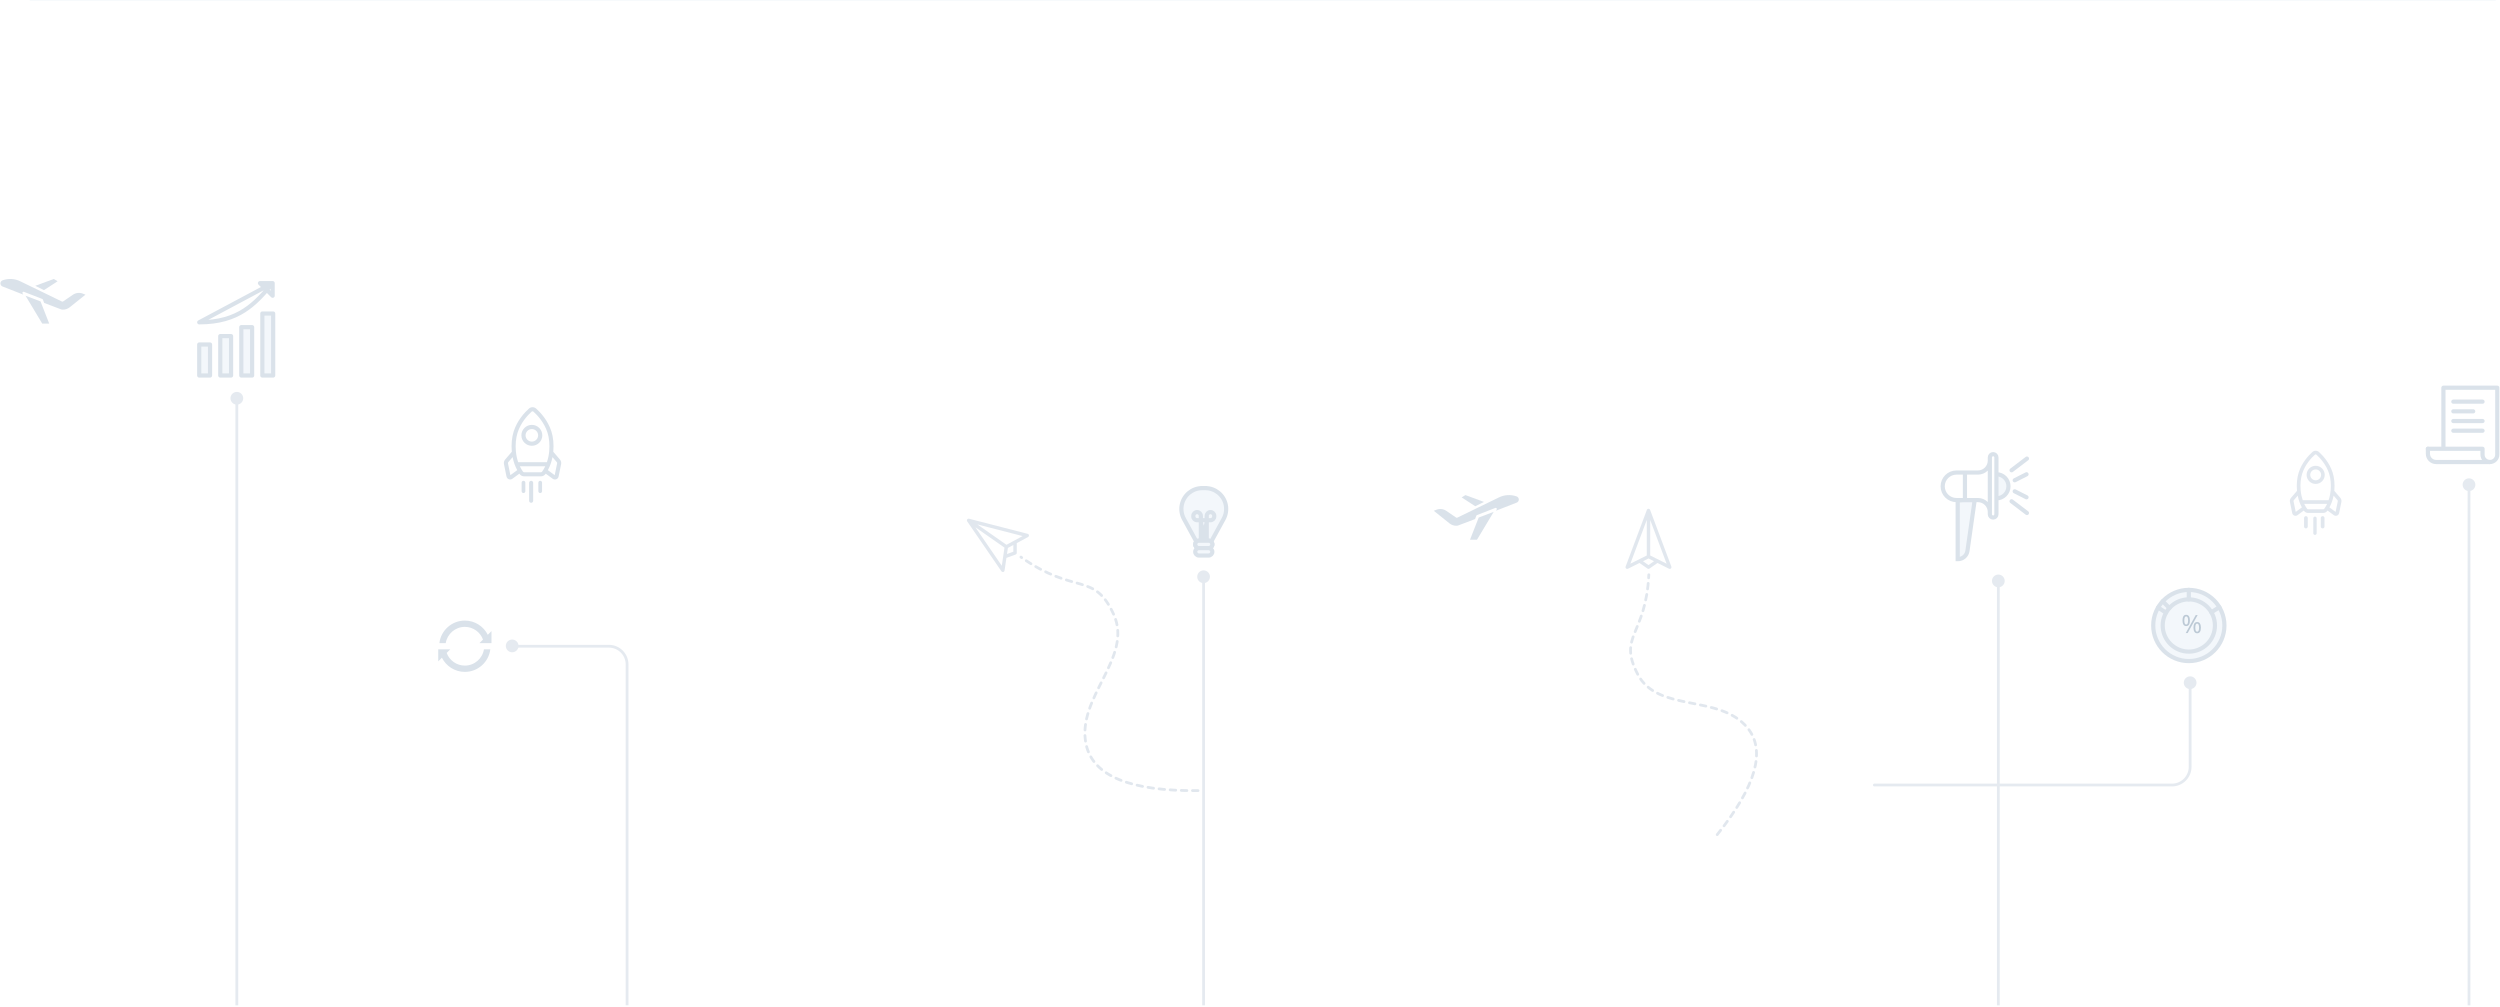
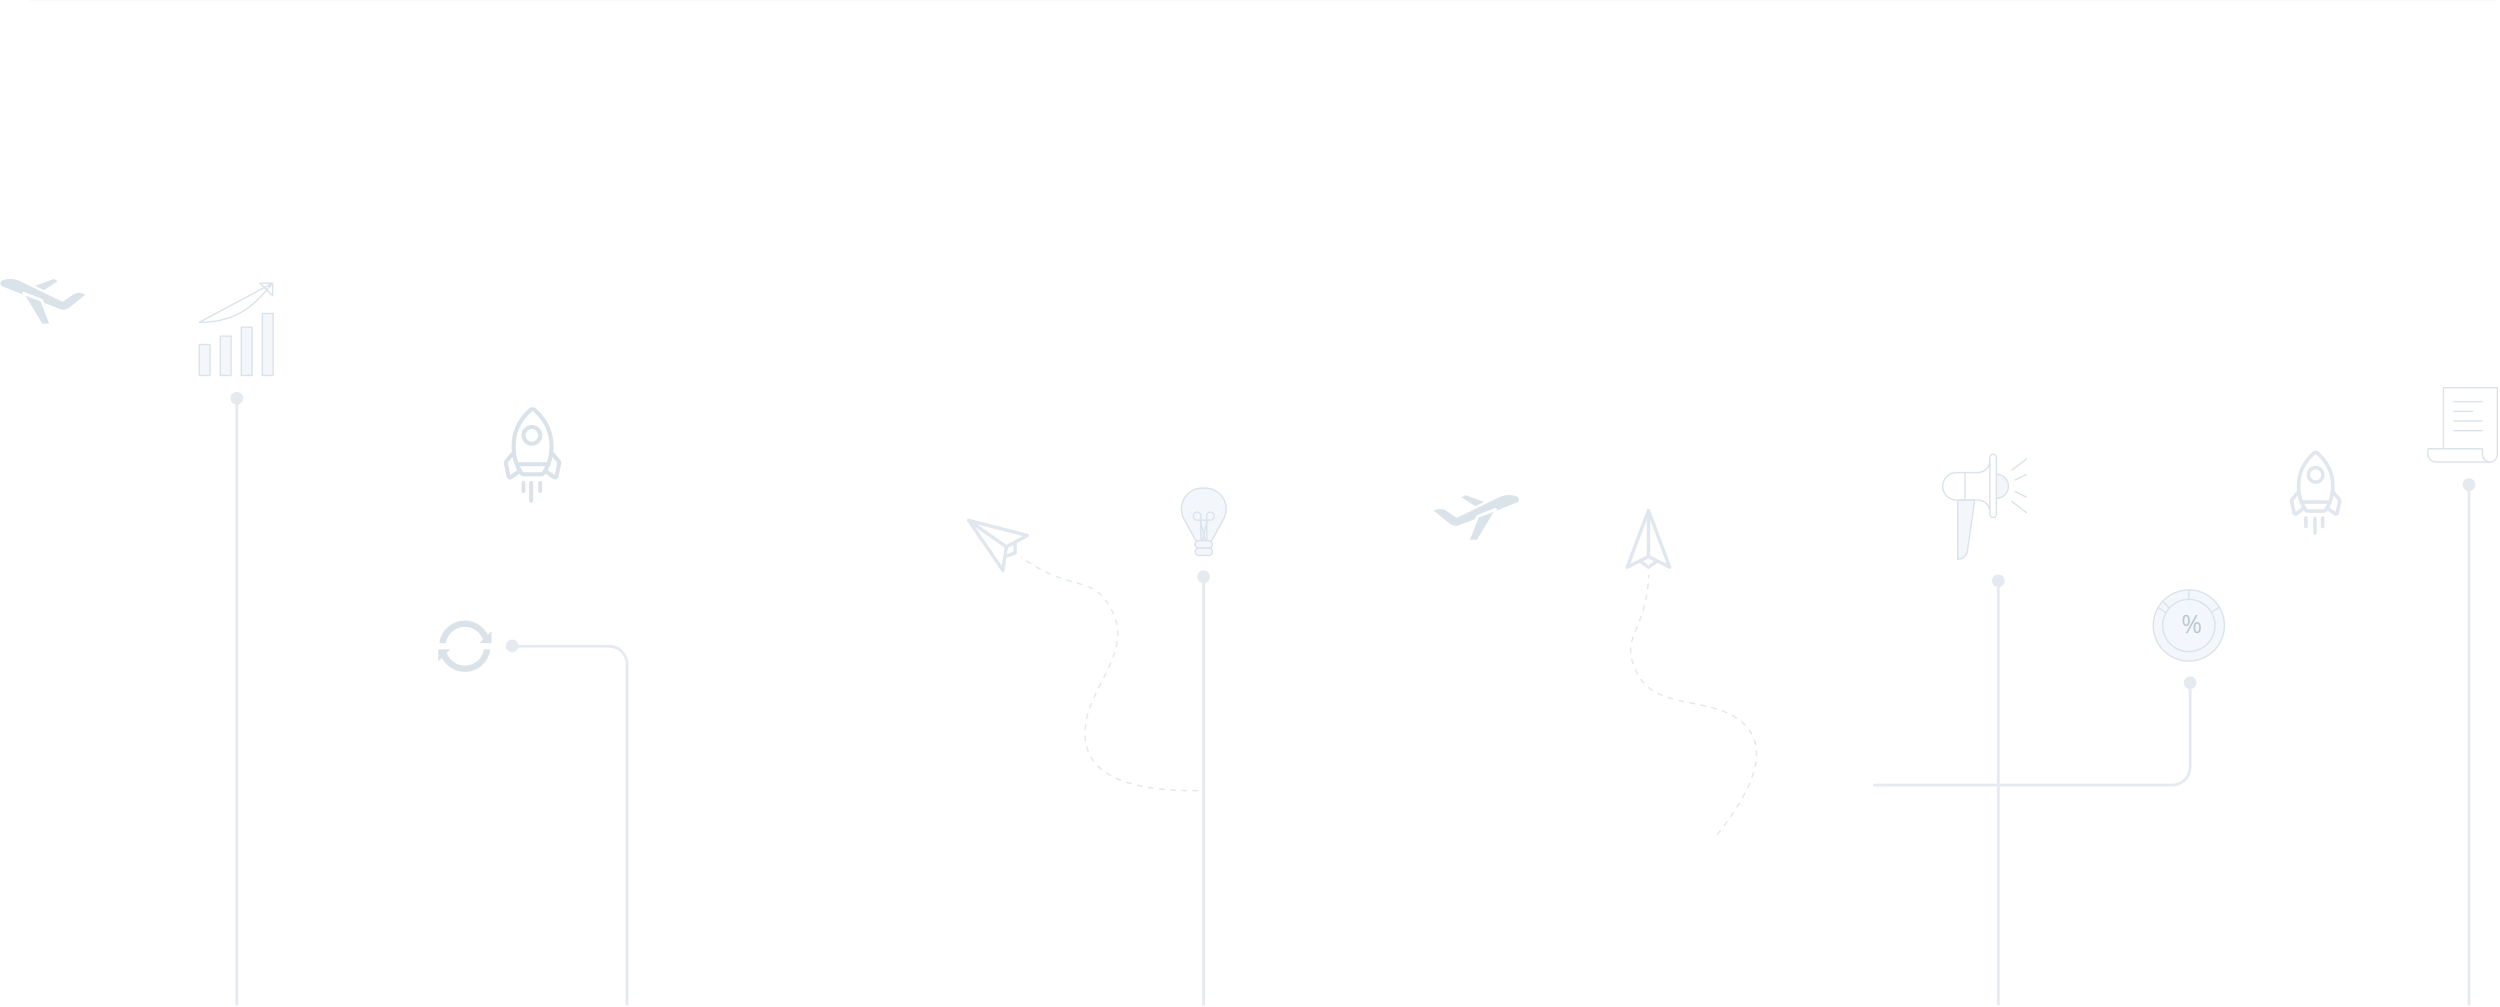
<svg xmlns="http://www.w3.org/2000/svg" width="1793px" height="722px" viewBox="0 0 1793 722">
-   <g id="Welcome" stroke="none" stroke-width="1" fill="none" fill-rule="evenodd">
+   <g id="Welcome" stroke="none" strokeWidth="1" fill="none" fillRule="evenodd">
    <g id="Bg_icon" transform="translate(0, -1)">
      <g id="Group-5">
        <path d="M1789.909,1.5 C1789.97,1.311 1790,1.144 1790,1 C1445.224,1 263.492,1 21.559,1 C21.559,1.113 21.373,1.279 21,1.5 L1789.909,1.5 Z" id="Omuk-" fill="#F3F7FB" />
        <g id="Icons" transform="translate(0.295092, 201.0745)">
-           <g id="003-paper-plane" transform="translate(717.2859, 189.1844) scale(-1, 1) rotate(10) translate(-717.2859, -189.1844) translate(696.2859, 168.1844)" fill="#E1E7EE" fill-rule="nonzero">
+           <g id="003-paper-plane" transform="translate(717.2859, 189.1844) scale(-1, 1) rotate(10) translate(-717.2859, -189.1844) translate(696.2859, 168.1844)" fill="#E1E7EE" fillRule="nonzero">
            <path d="M41.89,1.74 L41.89,1.74 C42.065,1.355 42.034,0.894 41.781,0.53 C41.442,0.041 40.802,-0.136 40.261,0.11 L0.721,18.083 C0.261,18.292 -0.025,18.762 0.002,19.267 C0.028,19.773 0.361,20.21 0.841,20.37 L9.582,23.284 L10.802,30.2 C10.892,30.709 11.291,31.108 11.8,31.198 L18.716,32.418 L21.63,41.159 C21.79,41.639 22.228,41.972 22.733,41.998 C22.755,42 22.776,42 22.798,42 C23.278,42 23.717,41.72 23.917,41.279 L41.886,1.749 C41.887,1.747 41.887,1.745 41.888,1.743 L41.89,1.74 Z M35.101,5.159 L17.073,23.187 L4.592,19.026 L35.101,5.159 Z M13.076,28.924 L12.237,24.169 L16.433,25.567 L17.831,29.763 L13.076,28.924 Z M22.974,37.408 L18.813,24.927 L36.842,6.899 L22.974,37.408 Z" id="Shape" />
          </g>
-           <g id="003-paper-plane-copy" transform="translate(1152, 164)" fill="#E1E7EE" fill-rule="nonzero">
+           <g id="003-paper-plane-copy" transform="translate(1152, 164)" fill="#E1E7EE" fillRule="nonzero">
            <path d="M50.89,10.74 L50.89,10.74 C51.065,10.355 51.034,9.894 50.781,9.53 C50.442,9.041 49.802,8.864 49.261,9.11 L9.721,27.083 C9.261,27.292 8.975,27.762 9.002,28.267 C9.028,28.773 9.361,29.21 9.841,29.37 L18.582,32.284 L19.802,39.2 C19.892,39.709 20.291,40.108 20.8,40.198 L27.716,41.418 L30.63,50.159 C30.79,50.639 31.228,50.972 31.733,50.998 C31.755,51 31.776,51 31.798,51 C32.278,51 32.717,50.72 32.917,50.279 L50.886,10.749 C50.887,10.747 50.887,10.745 50.888,10.743 L50.89,10.74 Z M44.101,14.159 L26.073,32.187 L13.592,28.026 L44.101,14.159 Z M22.076,37.924 L21.237,33.169 L25.433,34.567 L26.831,38.763 L22.076,37.924 Z M31.974,46.408 L27.813,33.927 L45.842,15.899 L31.974,46.408 Z" id="Shape" transform="translate(30, 30) rotate(-45) translate(-30, -30) " />
          </g>
-           <g id="001-shuttle" transform="translate(381.5, 126) scale(-1, 1) rotate(-45) translate(-381.5, -126) translate(356, 100)" fill="#DAE2EA" fill-rule="nonzero">
+           <g id="001-shuttle" transform="translate(381.5, 126) scale(-1, 1) rotate(-45) translate(-381.5, -126) translate(356, 100)" fill="#DAE2EA" fillRule="nonzero">
            <path d="M50.588,4.379 C50.48,2.393 48.9,0.814 46.914,0.705 C42.906,0.486 35.064,0.699 27.565,4.578 C23.742,6.555 19.699,9.908 16.473,13.775 C16.433,13.823 16.395,13.871 16.355,13.919 L9.033,14.484 C7.828,14.578 6.754,15.209 6.087,16.218 L1.092,23.773 C0.586,24.538 0.506,25.495 0.877,26.333 C1.248,27.171 2.01,27.756 2.916,27.896 L9.085,28.851 C9.063,28.971 9.041,29.091 9.021,29.211 C8.816,30.44 9.223,31.703 10.11,32.59 L18.703,41.183 C19.439,41.919 20.433,42.324 21.451,42.324 C21.661,42.324 21.872,42.307 22.082,42.272 C22.202,42.252 22.322,42.23 22.441,42.208 L23.397,48.377 C23.537,49.283 24.121,50.045 24.96,50.416 C25.308,50.57 25.677,50.646 26.045,50.646 C26.561,50.646 27.073,50.496 27.519,50.201 L35.075,45.205 C36.084,44.539 36.715,43.465 36.808,42.26 L37.374,34.938 C37.422,34.898 37.47,34.86 37.517,34.82 C41.385,31.593 44.738,27.551 46.715,23.728 C50.594,16.229 50.807,8.386 50.588,4.379 Z M33.46,42.761 L26.232,47.54 L25.301,41.528 C28.355,40.63 31.377,39.191 34.256,37.264 L33.887,42.034 C33.865,42.332 33.708,42.597 33.46,42.761 L33.46,42.761 Z M20.774,39.111 L12.181,30.518 C11.962,30.299 11.861,29.991 11.911,29.694 C12.166,28.166 12.563,26.712 13.054,25.342 L25.948,38.236 C24.302,38.825 22.829,39.177 21.599,39.382 C21.301,39.432 20.994,39.331 20.774,39.111 Z M9.259,17.405 L14.028,17.037 C12.101,19.916 10.663,22.938 9.765,25.992 L3.753,25.061 L8.531,17.833 C8.696,17.584 8.961,17.428 9.259,17.405 L9.259,17.405 Z M35.641,32.57 C33.274,34.544 30.977,35.972 28.86,37.005 L14.287,22.432 C15.641,19.668 17.292,17.367 18.723,15.652 C21.709,12.073 25.422,8.985 28.911,7.18 C35.794,3.62 43.045,3.428 46.754,3.63 C47.245,3.657 47.636,4.048 47.663,4.539 C47.865,8.248 47.673,15.499 44.113,22.382 C42.308,25.871 39.22,29.584 35.641,32.57 Z" id="Shape" />
            <path d="M35.546,23.954 C37.466,23.954 39.387,23.222 40.849,21.76 C42.266,20.343 43.046,18.458 43.046,16.454 C43.046,14.45 42.266,12.566 40.849,11.148 C37.925,8.223 33.167,8.223 30.243,11.148 C28.826,12.566 28.046,14.45 28.046,16.454 C28.046,18.458 28.826,20.343 30.243,21.76 C31.705,23.223 33.625,23.954 35.546,23.954 Z M32.364,13.271 C33.241,12.393 34.393,11.954 35.546,11.954 C36.698,11.954 37.851,12.393 38.728,13.271 C39.578,14.121 40.046,15.251 40.046,16.454 C40.046,17.656 39.578,18.787 38.728,19.637 C36.973,21.393 34.118,21.393 32.364,19.637 C31.514,18.787 31.046,17.657 31.046,16.454 C31.046,15.252 31.514,14.121 32.364,13.271 Z" id="Shape" />
            <path d="M2.97,41.874 C3.31,41.874 3.65,41.745 3.91,41.485 L8.251,37.144 C8.77,36.625 8.77,35.783 8.251,35.264 C7.732,34.745 6.89,34.745 6.371,35.264 L2.03,39.605 C1.511,40.124 1.511,40.966 2.03,41.485 C2.289,41.745 2.63,41.874 2.97,41.874 Z" id="Path" />
            <path d="M12.837,39.87 C12.271,39.304 11.353,39.304 10.787,39.87 L1.686,48.971 C1.12,49.537 1.12,50.455 1.686,51.021 C1.969,51.304 2.34,51.445 2.711,51.445 C3.082,51.445 3.454,51.304 3.737,51.021 L12.837,41.92 C13.403,41.354 13.403,40.436 12.837,39.87 Z" id="Path" />
            <path d="M14.856,43.749 L10.515,48.09 C9.996,48.609 9.996,49.451 10.515,49.97 C10.775,50.23 11.115,50.36 11.455,50.36 C11.795,50.36 12.136,50.23 12.395,49.97 L16.736,45.629 C17.255,45.11 17.255,44.268 16.736,43.749 C16.217,43.23 15.375,43.23 14.856,43.749 Z" id="Path" />
          </g>
-           <g id="002-flight" transform="translate(30.5, 16) scale(-1, 1) translate(-30.5, -16) " fill="#DAE2EA" fill-rule="nonzero">
+           <g id="002-flight" transform="translate(30.5, 16) scale(-1, 1) translate(-30.5, -16) " fill="#DAE2EA" fillRule="nonzero">
            <path d="M16.313,21.998 C16.732,21.999 17.149,21.927 17.543,21.784 L29.619,17.195 L30.543,14.785 C30.622,14.579 30.785,14.415 30.993,14.335 L44.16,9.204 C44.474,9.081 44.831,9.168 45.051,9.42 C45.271,9.672 45.306,10.034 45.137,10.322 L44.618,11.206 L59.476,5.4 C60.407,5.037 61.013,4.143 61,3.155 C60.986,2.168 60.355,1.291 59.415,0.952 C55.232,-0.546 50.607,-0.267 46.641,1.724 L16.868,16.19 C16.61,16.315 16.304,16.293 16.068,16.132 L9.024,11.327 C6.932,9.897 4.254,9.595 1.89,10.521 L0,11.26 L11.243,20.268 C12.668,21.426 14.467,22.04 16.313,21.998 L16.313,21.998 Z" id="Path" />
            <polygon id="Path" points="31.004 32 43 12 32.225 16.107 26 32" />
            <polygon id="Path" points="36 4.911 22.717 0 20 1.663 29.767 8" />
          </g>
-           <path d="M843.427,189.71 C795.531,197.634 771.098,213.096 770.127,236.096 C768.67,270.596 814.369,291.595 805.803,324.636 C797.238,357.677 781.025,342.702 747.427,376.71" id="Path-2" stroke="#E1E7EE" stroke-width="2" stroke-linecap="round" stroke-dasharray="4,4" transform="translate(795.4268, 283.2102) scale(1, -1) rotate(10) translate(-795.4268, -283.2102) " />
-           <path d="M1250.902,219.666 C1206.86,226.927 1184.393,241.093 1183.5,262.166 C1182.161,293.776 1224.182,313.016 1216.306,343.288 C1208.43,373.561 1193.521,359.841 1162.626,391" id="Path-2-Copy" stroke="#E1E7EE" stroke-width="2" stroke-linecap="round" stroke-dasharray="4,4" transform="translate(1206.764, 305.3332) scale(-1, -1) rotate(-42) translate(-1206.764, -305.3332) " />
-           <g id="undraw_walk_in_the_city_1ma6-copy" transform="translate(1361, 154.5) scale(-1, 1) translate(-1361, -154.5) translate(1028, 121)" fill-rule="nonzero">
+           <path d="M843.427,189.71 C795.531,197.634 771.098,213.096 770.127,236.096 C768.67,270.596 814.369,291.595 805.803,324.636 C797.238,357.677 781.025,342.702 747.427,376.71" id="Path-2" stroke="#E1E7EE" strokeWidth="2" strokeLinecap="round" stroke-dasharray="4,4" transform="translate(795.4268, 283.2102) scale(1, -1) rotate(10) translate(-795.4268, -283.2102) " />
+           <path d="M1250.902,219.666 C1206.86,226.927 1184.393,241.093 1183.5,262.166 C1182.161,293.776 1224.182,313.016 1216.306,343.288 C1208.43,373.561 1193.521,359.841 1162.626,391" id="Path-2-Copy" stroke="#E1E7EE" strokeWidth="2" strokeLinecap="round" stroke-dasharray="4,4" transform="translate(1206.764, 305.3332) scale(-1, -1) rotate(-42) translate(-1206.764, -305.3332) " />
+           <g id="undraw_walk_in_the_city_1ma6-copy" transform="translate(1361, 154.5) scale(-1, 1) translate(-1361, -154.5) translate(1028, 121)" fillRule="nonzero">
            <g id="001-shuttle" transform="translate(33.43934, 33.06066) rotate(-45) translate(-33.43934, -33.06066) translate(10.43934, 9.56066)" fill="#E1E7EE">
              <path d="M45.887,4.006 C45.789,2.218 44.368,0.797 42.58,0.699 C38.973,0.502 31.915,0.694 25.166,4.185 C21.726,5.964 18.087,8.981 15.183,12.463 C15.147,12.505 15.113,12.549 15.077,12.592 L8.487,13.101 C7.402,13.185 6.436,13.753 5.836,14.66 L1.34,21.461 C0.885,22.149 0.813,23.01 1.147,23.764 C1.481,24.519 2.166,25.045 2.982,25.171 L8.534,26.031 C8.514,26.139 8.494,26.247 8.476,26.355 C8.292,27.46 8.658,28.597 9.456,29.396 L17.19,37.129 C17.852,37.791 18.747,38.156 19.664,38.156 C19.852,38.156 20.042,38.141 20.231,38.109 C20.339,38.091 20.447,38.072 20.555,38.052 L21.415,43.604 C21.541,44.419 22.067,45.105 22.821,45.439 C23.135,45.578 23.467,45.646 23.798,45.646 C24.262,45.646 24.723,45.511 25.125,45.245 L31.925,40.749 C32.833,40.149 33.401,39.183 33.485,38.099 L33.994,31.509 C34.037,31.473 34.08,31.438 34.123,31.403 C37.604,28.499 40.622,24.86 42.401,21.42 C45.892,14.67 46.083,7.612 45.887,4.006 Z M30.471,38.55 L23.966,42.851 L23.128,37.44 C25.877,36.631 28.597,35.337 31.188,33.602 L30.856,37.895 C30.836,38.163 30.695,38.402 30.471,38.55 L30.471,38.55 Z M19.055,35.265 L11.321,27.531 C11.124,27.334 11.032,27.056 11.077,26.789 C11.307,25.414 11.664,24.106 12.106,22.873 L23.71,34.477 C22.23,35.007 20.903,35.324 19.796,35.509 C19.529,35.553 19.252,35.462 19.055,35.265 Z M8.69,15.73 L12.983,15.398 C11.249,17.989 9.954,20.708 9.146,23.458 L3.735,22.62 L8.036,16.115 C8.184,15.891 8.423,15.75 8.69,15.73 L8.69,15.73 Z M32.434,29.378 C30.304,31.154 28.237,32.439 26.331,33.369 L13.216,20.254 C14.434,17.766 15.921,15.695 17.208,14.152 C19.895,10.93 23.237,8.151 26.378,6.527 C32.572,3.323 39.098,3.15 42.436,3.332 C42.878,3.356 43.23,3.707 43.254,4.149 C43.436,7.488 43.263,14.014 40.059,20.208 C38.435,23.348 35.656,26.69 32.434,29.378 Z" id="Shape" />
              <path d="M32.632,20.454 C34.296,20.454 35.961,19.82 37.228,18.552 C38.456,17.324 39.132,15.691 39.132,13.954 C39.132,12.217 38.456,10.584 37.228,9.356 C34.694,6.82 30.57,6.82 28.036,9.356 C26.808,10.584 26.132,12.217 26.132,13.954 C26.132,15.691 26.808,17.324 28.036,18.552 C29.303,19.82 30.967,20.454 32.632,20.454 Z M29.874,11.195 C30.634,10.434 31.633,10.054 32.632,10.054 C33.63,10.054 34.629,10.434 35.389,11.195 C36.126,11.932 36.532,12.912 36.532,13.954 C36.532,14.996 36.126,15.976 35.389,16.713 C33.869,18.234 31.394,18.234 29.874,16.713 C29.137,15.976 28.732,14.996 28.732,13.954 C28.732,12.912 29.137,11.932 29.874,11.195 Z" id="Shape" />
              <path d="M2.884,37.96 C3.224,37.96 3.565,37.83 3.824,37.571 L8.165,33.23 C8.684,32.711 8.684,31.869 8.165,31.35 C7.646,30.83 6.804,30.83 6.285,31.35 L1.944,35.69 C1.425,36.21 1.425,37.051 1.944,37.571 C2.204,37.83 2.544,37.96 2.884,37.96 Z" id="Path" />
              <path d="M11.822,35.471 C11.35,34.999 10.585,34.999 10.113,35.471 L2.53,43.055 C2.058,43.526 2.058,44.291 2.53,44.763 C2.766,44.999 3.075,45.117 3.384,45.117 C3.693,45.117 4.002,44.999 4.238,44.763 L11.822,37.179 C12.294,36.708 12.294,35.943 11.822,35.471 Z" id="Path" />
              <path d="M14.77,39.835 L10.429,44.176 C9.91,44.695 9.91,45.537 10.429,46.056 C10.689,46.316 11.029,46.445 11.369,46.445 C11.71,46.445 12.05,46.316 12.309,46.056 L16.65,41.715 C17.17,41.196 17.17,40.354 16.65,39.835 C16.131,39.316 15.289,39.316 14.77,39.835 Z" id="Path" />
            </g>
            <g id="002-flight" transform="translate(635.5, 50) scale(-1, 1) translate(-635.5, -50) translate(605, 34)" fill="#DAE2EA">
              <path d="M16.313,21.998 C16.732,21.999 17.149,21.927 17.543,21.784 L29.619,17.195 L30.543,14.785 C30.622,14.579 30.785,14.415 30.993,14.335 L44.16,9.204 C44.474,9.081 44.831,9.168 45.051,9.42 C45.271,9.672 45.306,10.034 45.137,10.322 L44.618,11.206 L59.476,5.4 C60.407,5.037 61.013,4.143 61,3.155 C60.986,2.168 60.355,1.291 59.415,0.952 C55.232,-0.546 50.607,-0.267 46.641,1.724 L16.868,16.19 C16.61,16.315 16.304,16.293 16.068,16.132 L9.024,11.327 C6.932,9.897 4.254,9.595 1.89,10.521 L0,11.26 L11.243,20.268 C12.668,21.426 14.467,22.04 16.313,21.998 L16.313,21.998 Z" id="Path" />
              <polygon id="Path" points="31.004 32 43 12 32.225 16.107 26 32" />
              <polygon id="Path" points="36 4.911 22.717 0 20 1.663 29.767 8" />
            </g>
          </g>
          <g id="Group-52" transform="translate(1544, 223)">
            <path d="M51.052,25.526 C51.052,39.624 39.624,51.052 25.526,51.052 C11.428,51.052 -1.56319402e-13,39.624 -1.56319402e-13,25.526 C-1.56319402e-13,11.429 11.428,5.68434189e-14 25.526,5.68434189e-14 C39.624,5.68434189e-14 51.052,11.429 51.052,25.526" id="Fill-260" fill="#F3F7FB" />
-             <path d="M51.052,25.526 C51.052,39.624 39.624,51.052 25.526,51.052 C11.428,51.052 -1.56319402e-13,39.624 -1.56319402e-13,25.526 C-1.56319402e-13,11.429 11.428,5.68434189e-14 25.526,5.68434189e-14 C39.624,5.68434189e-14 51.052,11.429 51.052,25.526 Z" id="Stroke-261" stroke="#DAE2EA" stroke-width="3" />
+             <path d="M51.052,25.526 C51.052,39.624 39.624,51.052 25.526,51.052 C11.428,51.052 -1.56319402e-13,39.624 -1.56319402e-13,25.526 C-1.56319402e-13,11.429 11.428,5.68434189e-14 25.526,5.68434189e-14 C39.624,5.68434189e-14 51.052,11.429 51.052,25.526 Z" id="Stroke-261" stroke="#DAE2EA" strokeWidth="3" />
            <path d="M44.258,25.526 C44.258,35.872 35.872,44.259 25.526,44.259 C15.18,44.259 6.793,35.872 6.793,25.526 C6.793,15.181 15.18,6.793 25.526,6.793 C35.872,6.793 44.258,15.181 44.258,25.526" id="Fill-262" fill="#F3F7FB" />
-             <path d="M44.258,25.526 C44.258,35.872 35.872,44.259 25.526,44.259 C15.18,44.259 6.793,35.872 6.793,25.526 C6.793,15.181 15.18,6.793 25.526,6.793 C35.872,6.793 44.258,15.181 44.258,25.526 Z" id="Stroke-263" stroke="#DAE2EA" stroke-width="3" />
-             <path d="M25.526,5.68434189e-14 L25.526,6.793 M47.426,12.412 L41.685,16.054 M9.188,16.36 L3.503,12.622 M6.793,8.193 L11.583,12.983" id="Stroke-264" stroke="#DAE2EA" stroke-width="3" stroke-linecap="round" stroke-linejoin="round" />
+             <path d="M44.258,25.526 C44.258,35.872 35.872,44.259 25.526,44.259 C15.18,44.259 6.793,35.872 6.793,25.526 C6.793,15.181 15.18,6.793 25.526,6.793 C35.872,6.793 44.258,15.181 44.258,25.526 Z" id="Stroke-263" stroke="#DAE2EA" strokeWidth="3" />
+             <path d="M25.526,5.68434189e-14 L25.526,6.793 M47.426,12.412 L41.685,16.054 M9.188,16.36 L3.503,12.622 M6.793,8.193 L11.583,12.983" id="Stroke-264" stroke="#DAE2EA" strokeWidth="3" strokeLinecap="round" stroke-linejoin="round" />
            <text id="%" font-family="LucidaGrande, Lucida Grande" font-size="18.038" font-weight="normal" fill="#BCC9D5">
              <tspan x="20.097" y="30.938">%</tspan>
            </text>
          </g>
          <path d="M333.088,245 C323.691,245 315.921,252.081 314.822,261.185 L319.381,261.185 C320.447,254.58 326.187,249.518 333.088,249.518 C339.065,249.518 344.168,253.315 346.121,258.622 L343.558,261.185 L352.201,261.185 L352.201,252.543 L349.548,255.196 C346.526,249.158 340.287,245 333.088,245 Z" id="Fill-8" fill="#DAE2EA" />
          <path d="M333.088,277.291 C327.118,277.291 322.021,273.502 320.062,268.204 L322.643,265.624 L314,265.624 L314,274.267 L316.636,271.631 C319.661,277.659 325.896,281.809 333.088,281.809 C342.485,281.809 350.255,274.729 351.355,265.624 L346.796,265.624 C345.73,272.229 339.99,277.291 333.088,277.291" id="Fill-9" fill="#DAE2EA" />
          <path d="M450.444,276.405 C450.441,268.698 444.151,262.408 436.444,262.405 L367.039,262.405 C366.487,262.405 366.039,262.852 366.039,263.405 C366.039,263.957 366.487,264.405 367.039,264.405 L436.444,264.405 C439.744,264.405 442.739,265.752 444.919,267.931 C447.097,270.11 448.444,273.105 448.444,276.405 L448.444,520.925 C449.226,520.925 449.911,520.925 450.444,520.925 L450.444,276.405 Z" id="Fill-62" fill="#E5EAF0" />
          <path d="M371.602,263.179 C371.602,265.699 369.559,267.742 367.039,267.742 C364.519,267.742 362.476,265.699 362.476,263.179 C362.476,260.659 364.519,258.616 367.039,258.616 C369.559,258.616 371.602,260.659 371.602,263.179" id="Fill-113" fill="#E5EAF0" />
          <g id="Group-60" transform="translate(142, 3)">
            <polygon id="Fill-54" fill="#F3F7FB" points="0.589 66.239 8.343 66.239 8.343 44.012 0.589 44.012" />
-             <polygon id="Stroke-55" stroke="#DAE2EA" stroke-width="3" stroke-linecap="round" stroke-linejoin="round" points="0.589 66.239 8.343 66.239 8.343 44.012 0.589 44.012" />
+             <polygon id="Stroke-55" stroke="#DAE2EA" strokeWidth="3" strokeLinecap="round" stroke-linejoin="round" points="0.589 66.239 8.343 66.239 8.343 44.012 0.589 44.012" />
            <polygon id="Fill-56" fill="#F3F7FB" points="15.682 66.239 23.432 66.239 23.432 37.986 15.682 37.986" />
-             <polygon id="Stroke-57" stroke="#DAE2EA" stroke-width="3" stroke-linecap="round" stroke-linejoin="round" points="15.682 66.239 23.432 66.239 23.432 37.986 15.682 37.986" />
+             <polygon id="Stroke-57" stroke="#DAE2EA" strokeWidth="3" strokeLinecap="round" stroke-linejoin="round" points="15.682 66.239 23.432 66.239 23.432 37.986 15.682 37.986" />
            <polygon id="Fill-58" fill="#F3F7FB" points="30.772 66.239 38.522 66.239 38.522 31.571 30.772 31.571" />
-             <polygon id="Stroke-59" stroke="#DAE2EA" stroke-width="3" stroke-linecap="round" stroke-linejoin="round" points="30.772 66.239 38.522 66.239 38.522 31.571 30.772 31.571" />
+             <polygon id="Stroke-59" stroke="#DAE2EA" strokeWidth="3" strokeLinecap="round" stroke-linejoin="round" points="30.772 66.239 38.522 66.239 38.522 31.571 30.772 31.571" />
            <polygon id="Fill-60" fill="#F3F7FB" points="45.862 66.239 53.622 66.239 53.622 21.785 45.862 21.785" />
-             <path d="M45.862,66.239 L53.622,66.239 L53.622,21.785 L45.862,21.785 L45.862,66.239 Z M53.242,0 C40.762,14.826 28.922,28.088 0.589,28.088 L53.242,0 Z M44.162,0 L53.242,0 L53.242,9.026 L44.162,0 Z" id="Stroke-61" stroke="#DAE2EA" stroke-width="3" stroke-linecap="round" stroke-linejoin="round" />
+             <path d="M45.862,66.239 L53.622,66.239 L53.622,21.785 L45.862,21.785 L45.862,66.239 Z M53.242,0 C40.762,14.826 28.922,28.088 0.589,28.088 L53.242,0 Z M44.162,0 L53.242,0 L53.242,9.026 L44.162,0 Z" id="Stroke-61" stroke="#DAE2EA" strokeWidth="3" strokeLinecap="round" stroke-linejoin="round" />
          </g>
          <g id="Group-55" transform="translate(1393, 125)">
            <path d="M22.95,33.572 L17.76,70.012 C17.27,73.412 14.37,75.942 10.93,75.942 L10.76,75.942 L10.76,33.832 L14.8,33.572 L22.95,33.572" id="Fill-265" fill="#F3F7FB" />
-             <path d="M22.95,33.572 L17.76,70.012 C17.27,73.412 14.37,75.942 10.93,75.942 L10.76,75.942 L10.76,33.832 L14.8,33.572 L22.95,33.572 Z" id="Stroke-266" stroke="#DAE2EA" stroke-width="3" />
+             <path d="M22.95,33.572 L17.76,70.012 C17.27,73.412 14.37,75.942 10.93,75.942 L10.76,75.942 L10.76,33.832 L14.8,33.572 L22.95,33.572 Z" id="Stroke-266" stroke="#DAE2EA" strokeWidth="3" />
            <path d="M47.18,23.702 C47.18,28.472 43.31,32.352 38.54,32.352 L38.54,15.052 C43.31,15.052 47.18,18.932 47.18,23.702" id="Fill-267" fill="#F3F7FB" />
-             <path d="M47.18,23.702 C47.18,28.472 43.31,32.352 38.54,32.352 L38.54,15.052 C43.31,15.052 47.18,18.932 47.18,23.702 Z M33.83,5.262 L33.83,42.142 C33.83,39.772 32.88,37.632 31.319,36.082 C29.779,34.532 27.64,33.572 25.27,33.572 L9.87,33.572 C4.42,33.572 0,29.162 0,23.702 C0,20.972 1.1,18.512 2.89,16.722 C4.68,14.942 7.15,13.832 9.87,13.832 L25.27,13.832 C30,13.832 33.83,9.992 33.83,5.262 Z M15.961,13.829 L15.961,33.038 L15.961,13.829 Z M38.54,2.992 L38.54,43.762 C38.54,45.052 37.48,46.112 36.18,46.112 C34.89,46.112 33.83,45.052 33.83,43.762 L33.83,2.992 C33.83,1.692 34.89,0.642 36.18,0.642 C36.83,0.642 37.42,0.902 37.85,1.332 C38.27,1.752 38.54,2.342 38.54,2.992 Z" id="Stroke-268" stroke="#DAE2EA" stroke-width="3" />
-             <path d="M49.413,12.209 L60.426,3.823 M60.118,15.087 L51.657,19.374 M49.413,34.457 L60.426,42.843 M60.118,31.579 L51.657,27.292" id="Stroke-269" stroke="#DAE2EA" stroke-width="3" stroke-linecap="round" stroke-linejoin="round" />
+             <path d="M47.18,23.702 C47.18,28.472 43.31,32.352 38.54,32.352 L38.54,15.052 C43.31,15.052 47.18,18.932 47.18,23.702 Z M33.83,5.262 L33.83,42.142 C33.83,39.772 32.88,37.632 31.319,36.082 C29.779,34.532 27.64,33.572 25.27,33.572 L9.87,33.572 C4.42,33.572 0,29.162 0,23.702 C0,20.972 1.1,18.512 2.89,16.722 C4.68,14.942 7.15,13.832 9.87,13.832 L25.27,13.832 C30,13.832 33.83,9.992 33.83,5.262 Z M15.961,13.829 L15.961,33.038 L15.961,13.829 Z M38.54,2.992 L38.54,43.762 C38.54,45.052 37.48,46.112 36.18,46.112 C34.89,46.112 33.83,45.052 33.83,43.762 L33.83,2.992 C33.83,1.692 34.89,0.642 36.18,0.642 C36.83,0.642 37.42,0.902 37.85,1.332 C38.27,1.752 38.54,2.342 38.54,2.992 Z" id="Stroke-268" stroke="#DAE2EA" strokeWidth="3" />
+             <path d="M49.413,12.209 L60.426,3.823 M60.118,15.087 L51.657,19.374 M49.413,34.457 L60.426,42.843 M60.118,31.579 L51.657,27.292" id="Stroke-269" stroke="#DAE2EA" strokeWidth="3" strokeLinecap="round" stroke-linejoin="round" />
          </g>
          <g id="Group-62" transform="translate(847, 150)">
            <path d="M21.522,38.135 L30.282,22.13 C31.955,19.071 32.508,15.524 31.843,12.101 C30.479,5.074 24.325,8.52651283e-14 17.166,8.52651283e-14 L13.692,8.52651283e-14 L18.426,8.52651283e-14 L14.952,8.52651283e-14 C7.792,8.52651283e-14 1.639,5.074 0.274,12.101 C-0.39,15.524 0.161,19.071 1.835,22.13 L10.596,38.135 L21.522,38.135" id="Fill-280" fill="#F3F7FB" />
-             <path d="M21.522,38.135 L30.282,22.13 C31.955,19.071 32.508,15.524 31.843,12.101 C30.479,5.074 24.325,2.84217094e-14 17.166,2.84217094e-14 L13.692,2.84217094e-14 L18.426,2.84217094e-14 L14.952,2.84217094e-14 C7.792,2.84217094e-14 1.639,5.074 0.274,12.101 C-0.39,15.524 0.161,19.071 1.835,22.13 L10.596,38.135 L21.522,38.135 Z M13.95,41.938 L13.95,19.899 C13.95,18.409 12.743,17.202 11.252,17.202 C9.763,17.202 8.556,18.409 8.556,19.899 L8.556,20.319 C8.556,21.808 9.763,23.016 11.252,23.016 L18.56,23.016 L13.95,41.938 Z M18.167,41.938 L18.167,19.899 C18.167,18.409 19.375,17.202 20.865,17.202 C22.354,17.202 23.562,18.409 23.562,19.899 L23.562,20.319 C23.562,21.808 22.354,23.016 20.865,23.016 L13.558,23.016 L18.167,41.938 Z" id="Stroke-281" stroke="#DAE2EA" stroke-width="3" />
+             <path d="M21.522,38.135 L30.282,22.13 C31.955,19.071 32.508,15.524 31.843,12.101 C30.479,5.074 24.325,2.84217094e-14 17.166,2.84217094e-14 L13.692,2.84217094e-14 L18.426,2.84217094e-14 L14.952,2.84217094e-14 C7.792,2.84217094e-14 1.639,5.074 0.274,12.101 C-0.39,15.524 0.161,19.071 1.835,22.13 L10.596,38.135 L21.522,38.135 Z M13.95,41.938 L13.95,19.899 C13.95,18.409 12.743,17.202 11.252,17.202 C9.763,17.202 8.556,18.409 8.556,19.899 L8.556,20.319 C8.556,21.808 9.763,23.016 11.252,23.016 L18.56,23.016 L13.95,41.938 Z M18.167,41.938 L18.167,19.899 C18.167,18.409 19.375,17.202 20.865,17.202 C22.354,17.202 23.562,18.409 23.562,19.899 L23.562,20.319 C23.562,21.808 22.354,23.016 20.865,23.016 L13.558,23.016 L18.167,41.938 Z" id="Stroke-281" stroke="#DAE2EA" strokeWidth="3" />
            <path d="M19.531,43.026 L12.587,43.026 C11.123,43.026 9.925,41.828 9.925,40.364 C9.925,38.9 11.123,37.703 12.587,37.703 L19.531,37.703 C20.994,37.703 22.192,38.9 22.192,40.364 C22.192,41.828 20.994,43.026 19.531,43.026" id="Fill-282" fill="#F3F7FB" />
-             <path d="M19.531,43.026 L12.587,43.026 C11.123,43.026 9.925,41.828 9.925,40.364 C9.925,38.9 11.123,37.703 12.587,37.703 L19.531,37.703 C20.994,37.703 22.192,38.9 22.192,40.364 C22.192,41.828 20.994,43.026 19.531,43.026 Z" id="Stroke-283" stroke="#DAE2EA" stroke-width="3" stroke-linecap="round" stroke-linejoin="round" />
+             <path d="M19.531,43.026 L12.587,43.026 C11.123,43.026 9.925,41.828 9.925,40.364 C9.925,38.9 11.123,37.703 12.587,37.703 L19.531,37.703 C20.994,37.703 22.192,38.9 22.192,40.364 C22.192,41.828 20.994,43.026 19.531,43.026 Z" id="Stroke-283" stroke="#DAE2EA" strokeWidth="3" strokeLinecap="round" stroke-linejoin="round" />
            <path d="M19.531,37.703 L12.587,37.703 C11.123,37.703 9.925,38.9 9.925,40.364 C9.925,41.828 11.123,43.026 12.587,43.026 L19.531,43.026 C20.994,43.026 22.192,41.828 22.192,40.364 C22.192,38.9 20.994,37.703 19.531,37.703" id="Fill-284" fill="#F3F7FB" />
-             <path d="M19.531,37.703 L12.587,37.703 C11.123,37.703 9.925,38.9 9.925,40.364 C9.925,41.828 11.123,43.026 12.587,43.026 L19.531,43.026 C20.994,43.026 22.192,41.828 22.192,40.364 C22.192,38.9 20.994,37.703 19.531,37.703 Z" id="Stroke-285" stroke="#DAE2EA" stroke-width="3" stroke-linecap="round" stroke-linejoin="round" />
+             <path d="M19.531,37.703 L12.587,37.703 C11.123,37.703 9.925,38.9 9.925,40.364 C9.925,41.828 11.123,43.026 12.587,43.026 L19.531,43.026 C20.994,43.026 22.192,41.828 22.192,40.364 C22.192,38.9 20.994,37.703 19.531,37.703 Z" id="Stroke-285" stroke="#DAE2EA" strokeWidth="3" strokeLinecap="round" stroke-linejoin="round" />
            <path d="M19.531,43.026 L12.587,43.026 C11.123,43.026 9.925,44.223 9.925,45.687 C9.925,47.151 11.123,48.349 12.587,48.349 L19.531,48.349 C20.994,48.349 22.192,47.151 22.192,45.687 C22.192,44.223 20.994,43.026 19.531,43.026" id="Fill-286" fill="#F3F7FB" />
-             <path d="M19.531,43.026 L12.587,43.026 C11.123,43.026 9.925,44.223 9.925,45.687 C9.925,47.151 11.123,48.349 12.587,48.349 L19.531,48.349 C20.994,48.349 22.192,47.151 22.192,45.687 C22.192,44.223 20.994,43.026 19.531,43.026 Z" id="Stroke-287" stroke="#DAE2EA" stroke-width="3" stroke-linecap="round" stroke-linejoin="round" />
+             <path d="M19.531,43.026 L12.587,43.026 C11.123,43.026 9.925,44.223 9.925,45.687 C9.925,47.151 11.123,48.349 12.587,48.349 L19.531,48.349 C20.994,48.349 22.192,47.151 22.192,45.687 C22.192,44.223 20.994,43.026 19.531,43.026 Z" id="Stroke-287" stroke="#DAE2EA" strokeWidth="3" strokeLinecap="round" stroke-linejoin="round" />
          </g>
-           <g id="Group-39" transform="translate(1741, 78)" stroke="#DAE2EA" stroke-linecap="round" stroke-linejoin="round" stroke-width="3">
+           <g id="Group-39" transform="translate(1741, 78)" stroke="#DAE2EA" strokeLinecap="round" stroke-linejoin="round" strokeWidth="3">
            <path d="M-2.84217094e-14,43.794 L-2.84217094e-14,47.382 C-2.84217094e-14,50.641 2.641,53.281 5.9,53.281 L44.464,53.281" id="Stroke-277" />
            <path d="M11.121,43.794 L11.121,-2.84217094e-14 L49.751,-2.84217094e-14 L49.751,47.995 C49.751,50.914 47.384,53.281 44.464,53.281 C41.544,53.281 39.177,50.914 39.177,47.995 L39.177,43.794 L9.9475983e-14,43.794 M18.237,9.993 L39.177,9.993 M18.237,30.832 L39.177,30.832 M18.237,23.886 L39.177,23.886 M18.237,16.939 L32.469,16.939" id="Stroke-279" />
          </g>
          <path d="M1557.468,363.947 C1565.175,363.943 1571.464,357.653 1571.468,349.947 L1571.468,289.563 C1571.468,289.011 1571.02,288.563 1570.468,288.563 C1569.915,288.563 1569.468,289.011 1569.468,289.563 L1569.468,349.947 C1569.467,353.246 1568.12,356.241 1565.942,358.421 C1563.762,360.599 1560.767,361.946 1557.468,361.947 L1344,361.947 C1343.447,361.947 1343,362.394 1343,362.947 C1343,363.499 1343.447,363.947 1344,363.947 L1557.468,363.947 Z" id="Fill-64" fill="#E5EAF0" />
          <path d="M1771.468,520.947 L1771.468,145.563 C1771.468,145.011 1771.02,144.563 1770.468,144.563 C1769.915,144.563 1769.468,145.011 1769.468,145.563 L1769.468,520.947 C1770.098,520.917 1770.722,520.947 1771.468,520.947 Z" id="Fill-64-Copy" fill="#E5EAF0" />
          <path d="M170.553,520.947 L170.553,88.563 C170.553,88.011 170.105,87.563 169.553,87.563 C169,87.563 168.553,88.011 168.553,88.563 L168.553,520.947 C169.022,520.906 169.806,520.912 170.553,520.947 Z" id="Fill-64-Copy-4" fill="#E5EAF0" transform="translate(169.5534, 304.255) scale(-1, 1) translate(-169.5534, -304.255) " />
          <path d="M863.915,520.947 L863.915,211.563 C863.915,211.011 863.467,210.563 862.915,210.563 C862.362,210.563 861.915,211.011 861.915,211.563 L861.915,520.947 L863.915,520.947 Z" id="Fill-64-Copy-7" fill="#E5EAF0" />
          <path d="M1433.915,520.947 L1433.915,214.563 C1433.915,214.011 1433.467,213.563 1432.915,213.563 C1432.362,213.563 1431.915,214.011 1431.915,214.563 L1431.915,520.947 L1433.915,520.947 Z" id="Fill-64-Copy-3" fill="#E5EAF0" />
          <path d="M1570.468,294.126 C1567.948,294.126 1565.905,292.083 1565.905,289.563 C1565.905,287.043 1567.948,285 1570.468,285 C1572.988,285 1575.031,287.043 1575.031,289.563 C1575.031,292.083 1572.988,294.126 1570.468,294.126 Z" id="Fill-115" fill="#E5EAF0" />
          <path d="M1770.468,152.126 C1767.948,152.126 1765.905,150.083 1765.905,147.563 C1765.905,145.043 1767.948,143 1770.468,143 C1772.988,143 1775.031,145.043 1775.031,147.563 C1775.031,150.083 1772.988,152.126 1770.468,152.126 Z" id="Fill-115-Copy" fill="#E5EAF0" />
          <path d="M169.563,90.126 C167.043,90.126 165,88.083 165,85.563 C165,83.043 167.043,81 169.563,81 C172.083,81 174.126,83.043 174.126,85.563 C174.126,88.083 172.083,90.126 169.563,90.126 Z" id="Fill-115-Copy-4" fill="#E5EAF0" transform="translate(169.563, 85.563) scale(-1, 1) translate(-169.563, -85.563) " />
          <path d="M862.915,218.126 C860.395,218.126 858.352,216.083 858.352,213.563 C858.352,211.043 860.395,209 862.915,209 C865.435,209 867.478,211.043 867.478,213.563 C867.478,216.083 865.435,218.126 862.915,218.126 Z" id="Fill-115-Copy-7" fill="#E5EAF0" />
          <path d="M1432.915,221.126 C1430.395,221.126 1428.352,219.083 1428.352,216.563 C1428.352,214.043 1430.395,212 1432.915,212 C1435.435,212 1437.478,214.043 1437.478,216.563 C1437.478,219.083 1435.435,221.126 1432.915,221.126 Z" id="Fill-115-Copy-3" fill="#E5EAF0" />
        </g>
      </g>
    </g>
  </g>
</svg>
